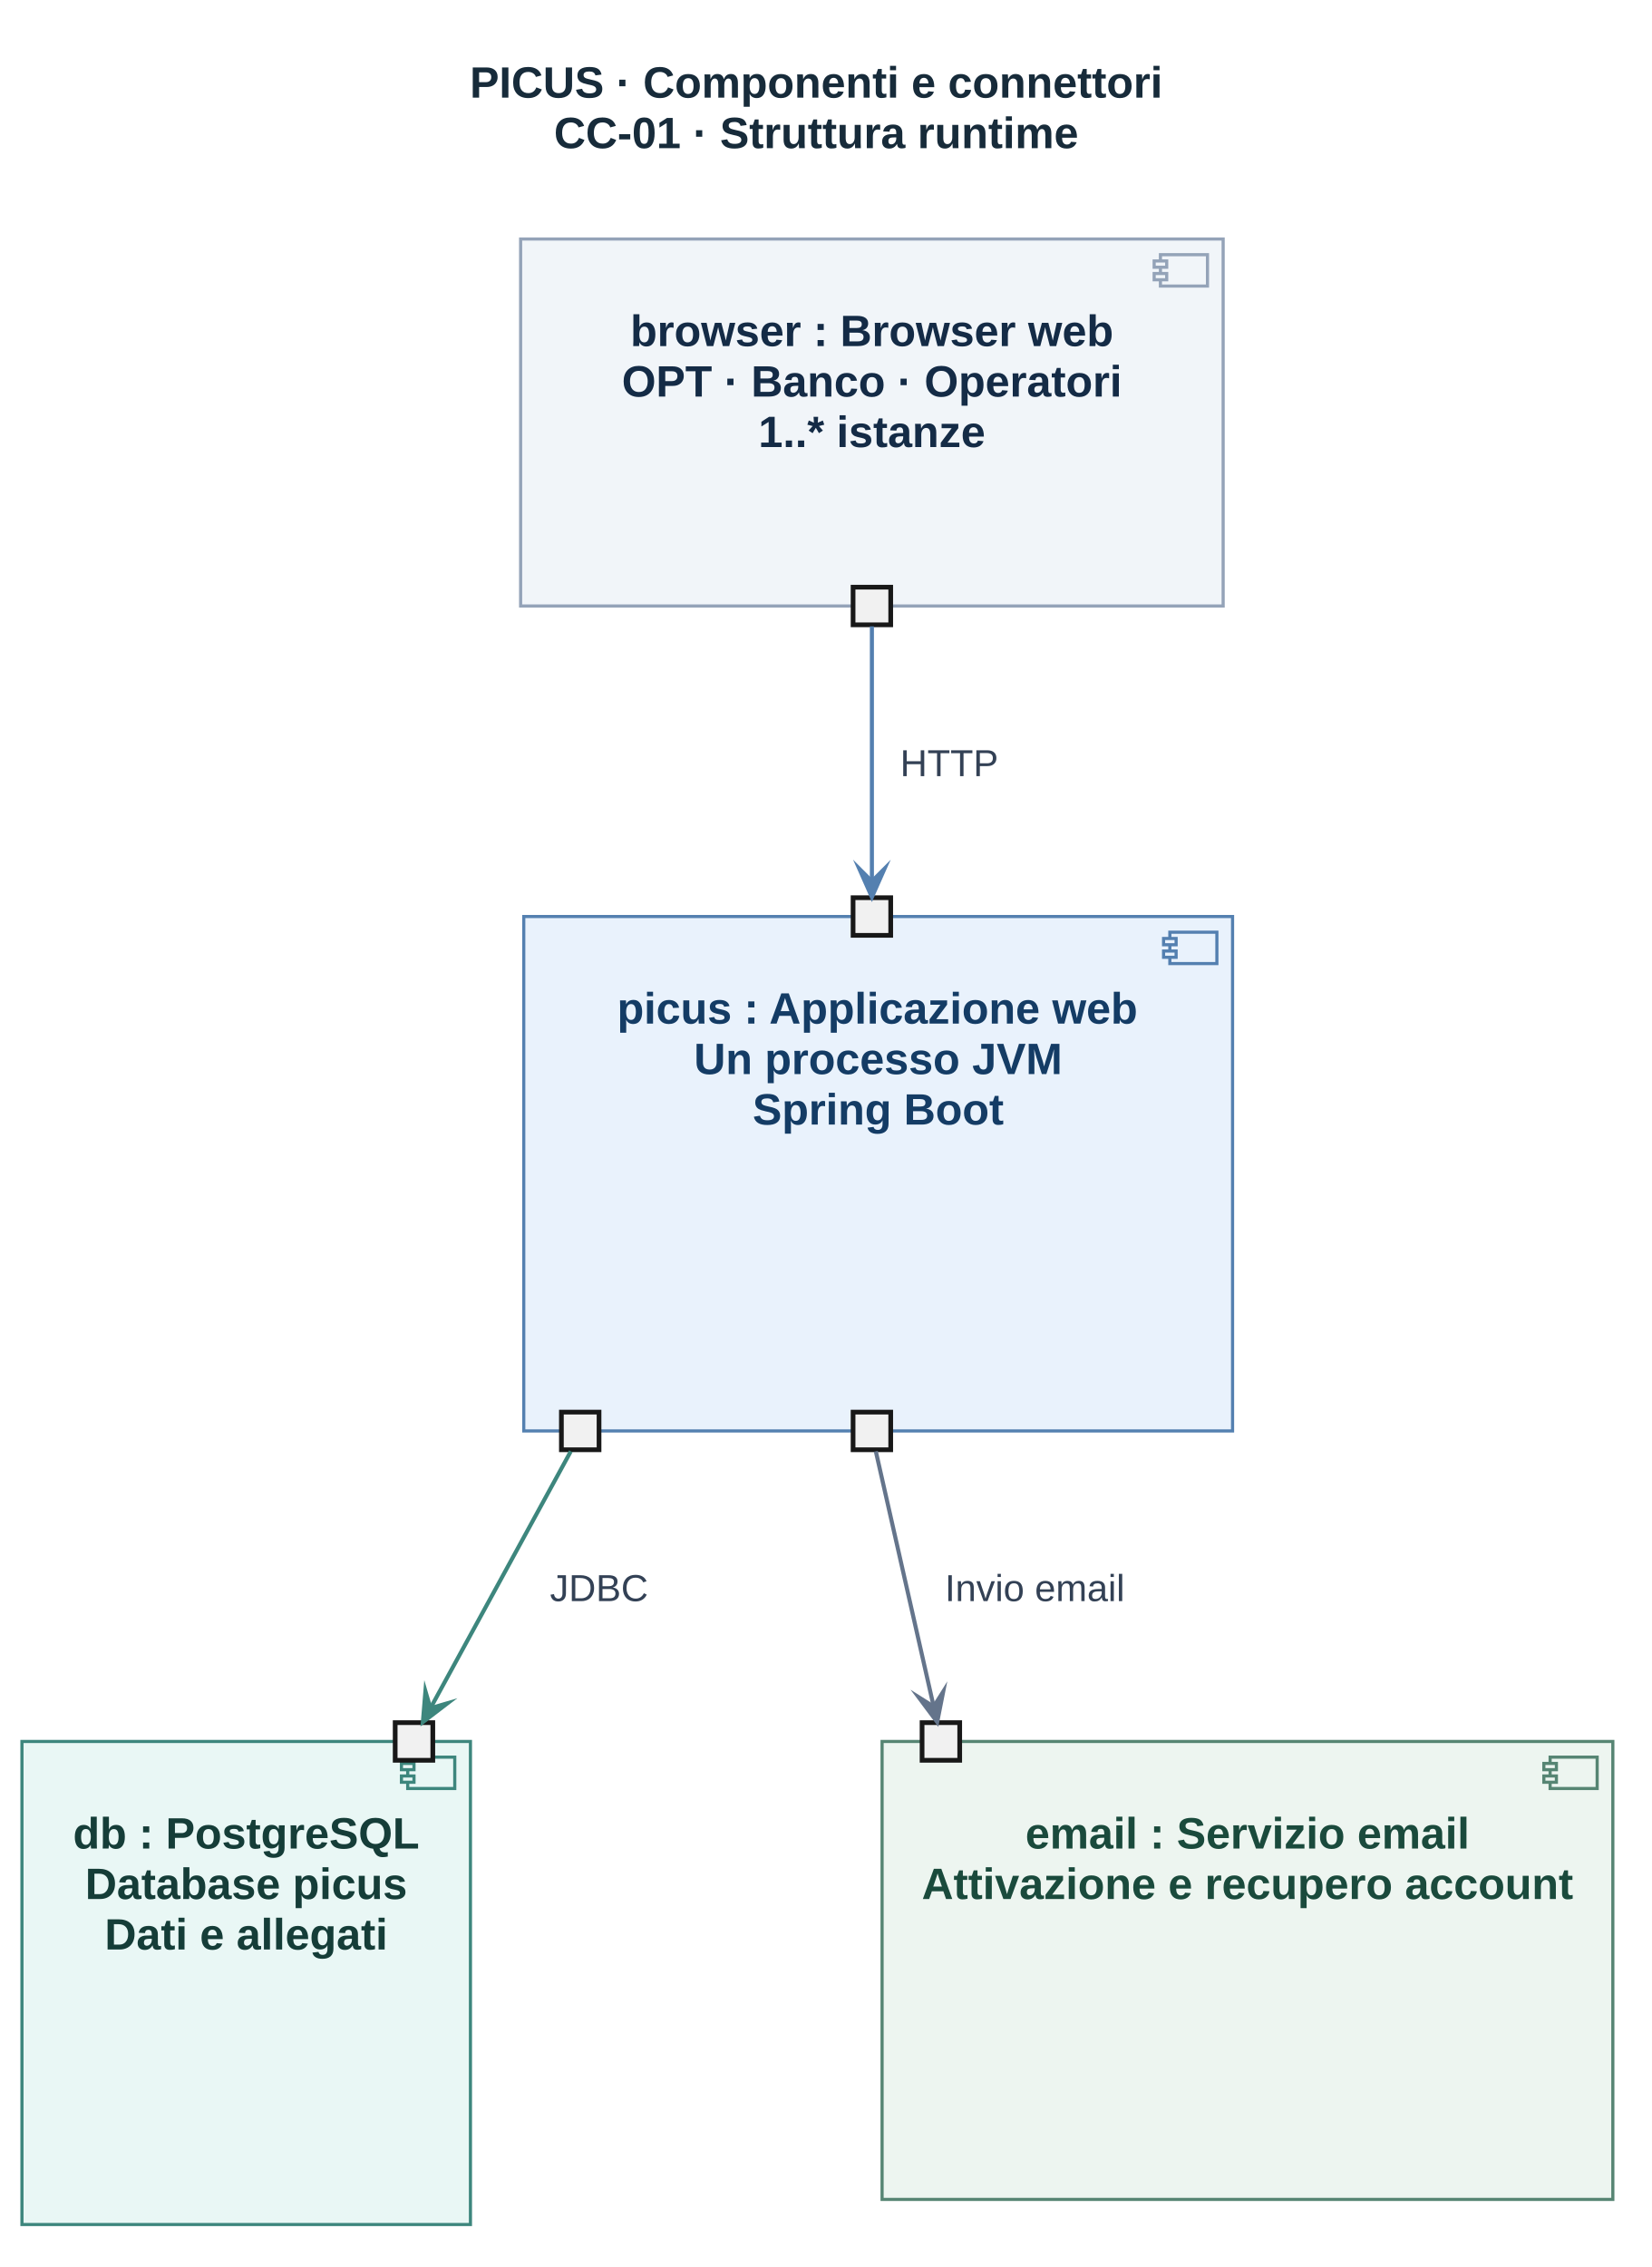
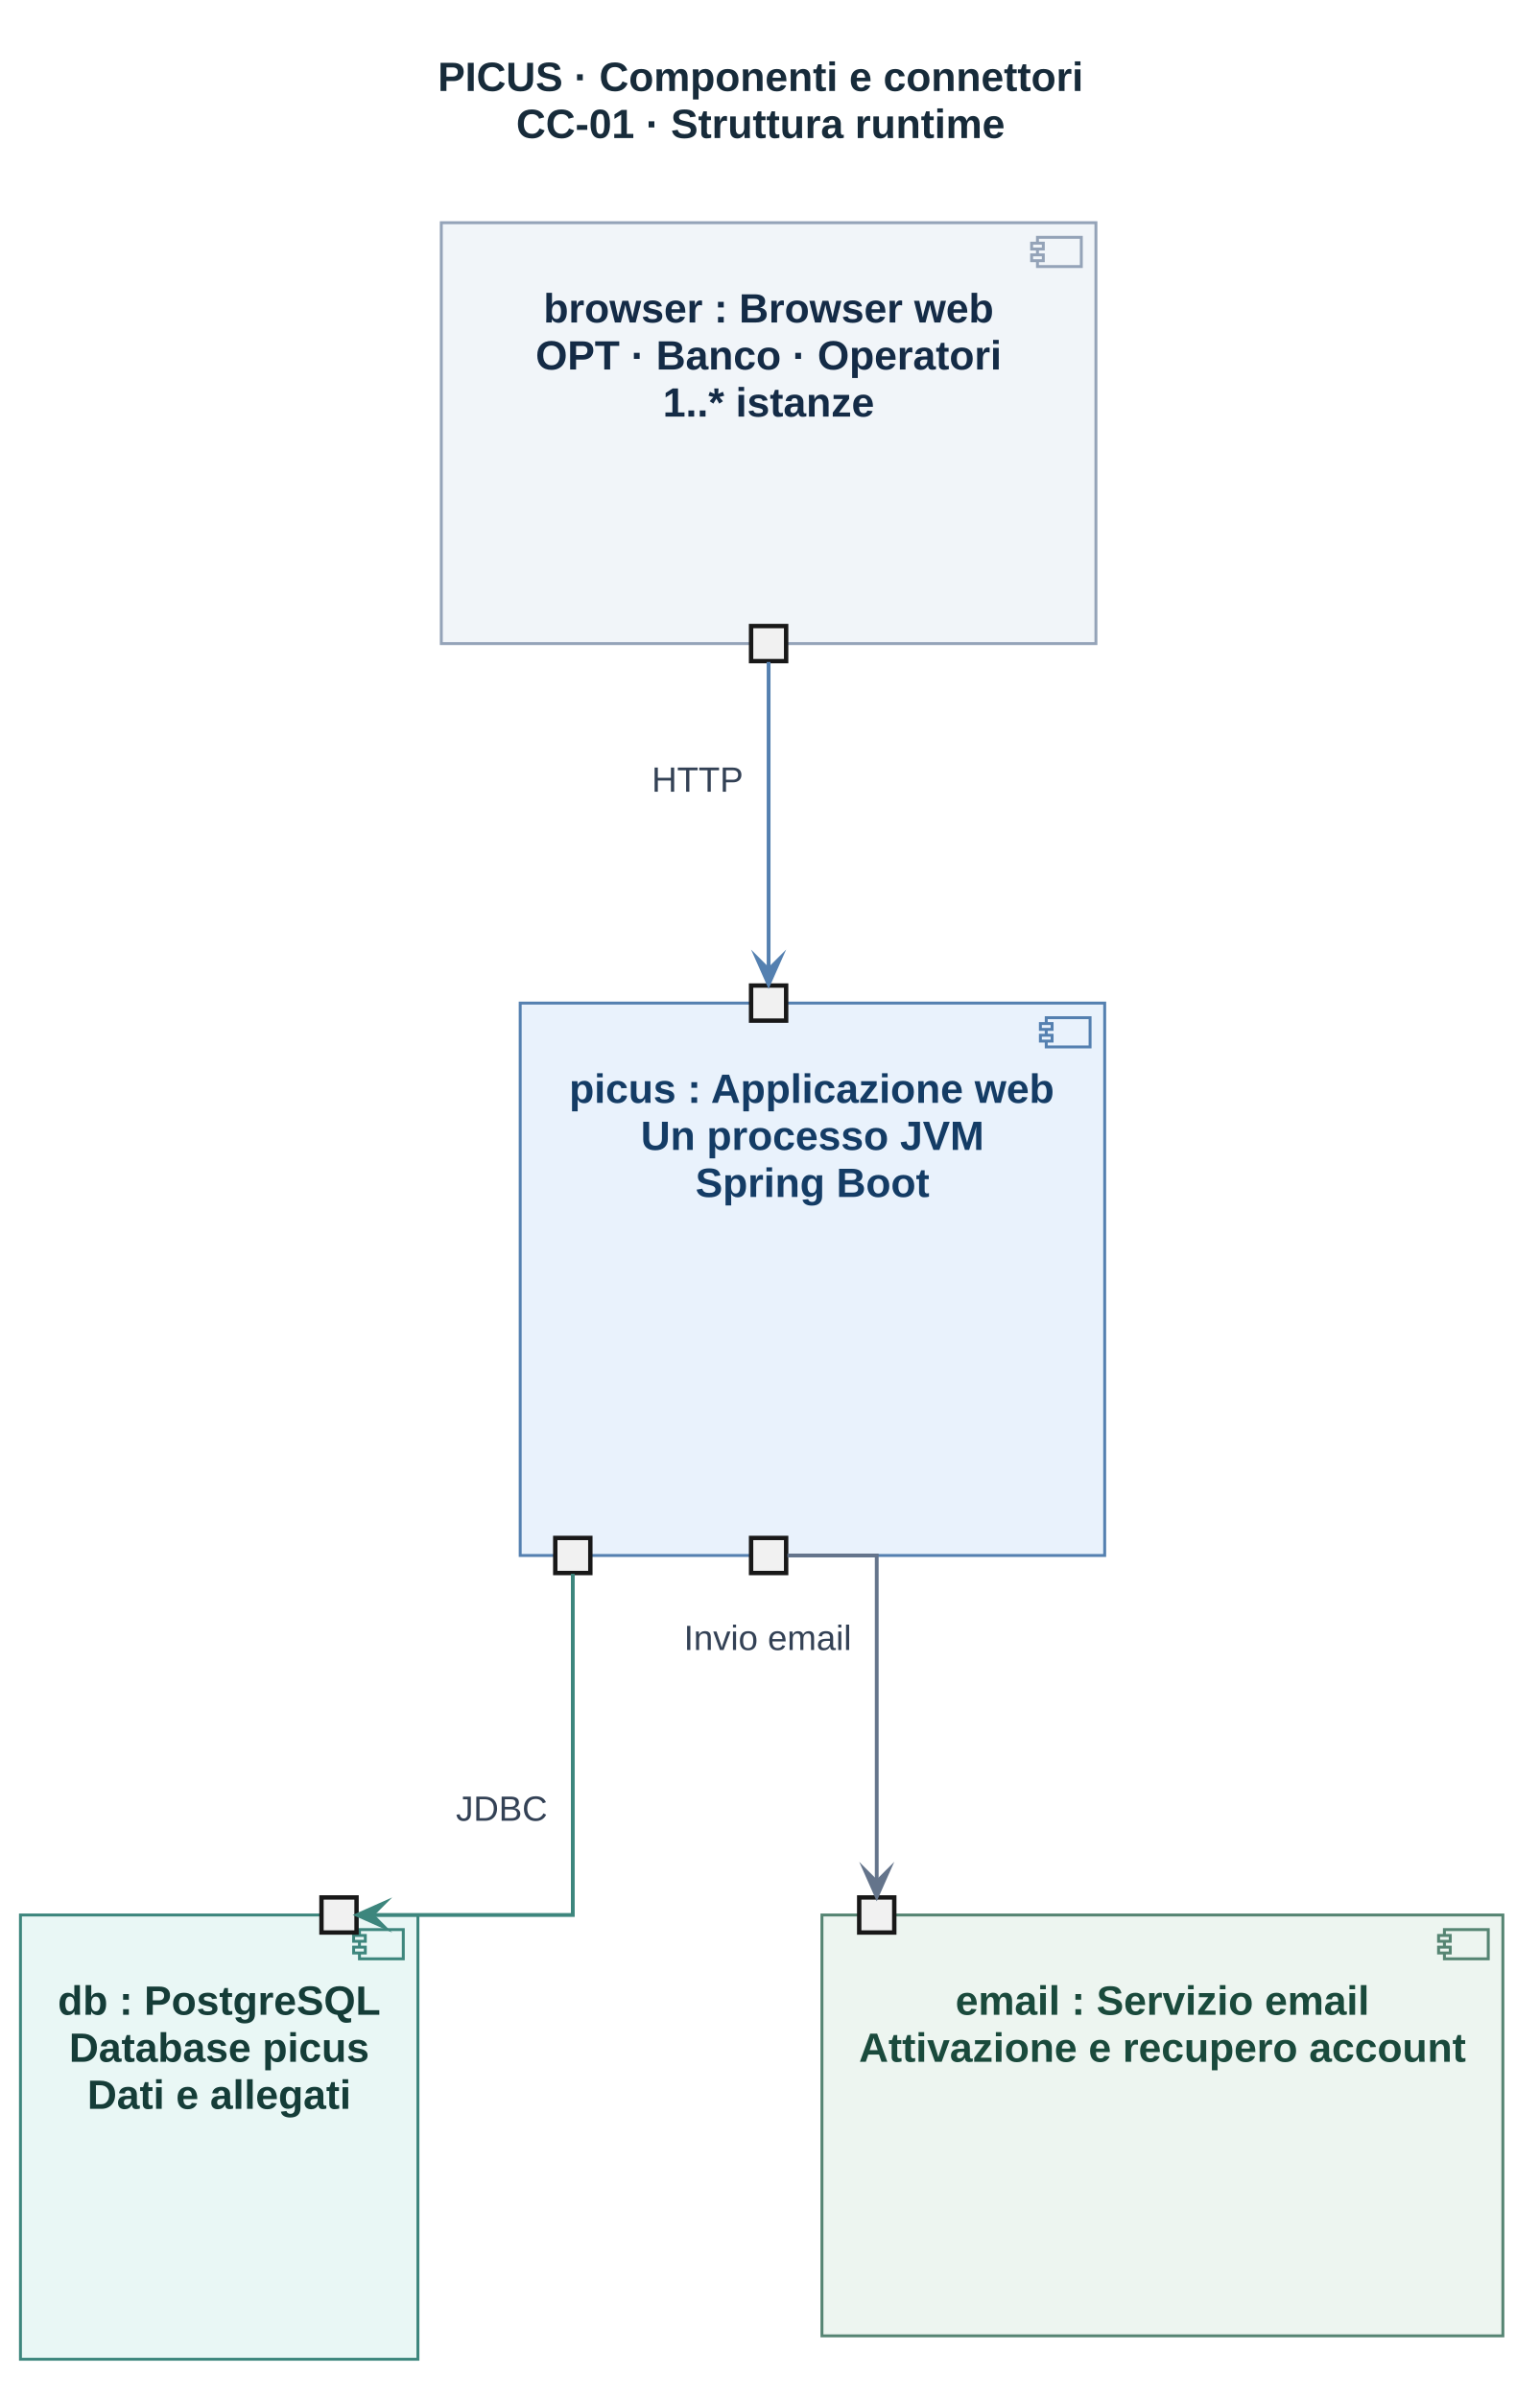
- <svg xmlns="http://www.w3.org/2000/svg" version="1.1" data-diagram-type="DESCRIPTION" style="width:768px;height:1054px;background:#FFFFFF;" width="768.542px" height="1054.375px" viewBox="0 0 768 1054" zoomAndPan="magnify" preserveAspectRatio="none" contentStyleType="text/css">
+ <svg xmlns="http://www.w3.org/2000/svg" version="1.1" data-diagram-type="DESCRIPTION" style="width:768px;height:1197px;background:#FFFFFF;" width="768.542px" height="1197.292px" viewBox="0 0 768 1197" zoomAndPan="magnify" preserveAspectRatio="none" contentStyleType="text/css">
  <defs />
  <g font-family="sans-serif" lengthAdjust="spacing">
    <g class="title" data-source-line="4">
      <text x="218.466" y="45.401" fill="#172B3A" font-size="20.417" textLength="322.131" font-weight="700" font-family="Arial">PICUS · Componenti e connettori</text>
      <text x="257.59" y="68.878" fill="#172B3A" font-size="20.417" textLength="243.883" font-weight="700" font-family="Arial">CC-01 · Struttura runtime</text>
    </g>
    <g class="cluster" data-qualified-name="B" id="ent0001" data-source-line="6">
-       <rect x="242.083" y="111.121" width="326.667" height="170.625" fill="#F1F5F9" style="stroke:#94A3B8;stroke-width:1.458;" />
-       <rect x="539.583" y="118.413" width="21.875" height="14.583" fill="#F1F5F9" style="stroke:#94A3B8;stroke-width:1.458;" />
-       <rect x="536.667" y="121.329" width="5.833" height="2.917" fill="#F1F5F9" style="stroke:#94A3B8;stroke-width:1.458;" />
-       <rect x="536.667" y="127.163" width="5.833" height="2.917" fill="#F1F5F9" style="stroke:#94A3B8;stroke-width:1.458;" />
-       <text x="293.095" y="160.897" fill="#142B46" font-size="20.417" textLength="224.643" font-weight="700" font-family="Arial">browser : Browser web</text>
-       <text x="289.142" y="184.374" fill="#142B46" font-size="20.417" textLength="232.549" font-weight="700" font-family="Arial">OPT · Banco · Operatori</text>
-       <text x="352.65" y="207.851" fill="#142B46" font-size="20.417" textLength="105.533" font-weight="700" font-family="Arial">1..* istanze</text>
+       <rect x="220.208" y="111.121" width="326.667" height="210" fill="#F1F5F9" style="stroke:#94A3B8;stroke-width:1.458;" />
+       <rect x="517.708" y="118.413" width="21.875" height="14.583" fill="#F1F5F9" style="stroke:#94A3B8;stroke-width:1.458;" />
+       <rect x="514.792" y="121.329" width="5.833" height="2.917" fill="#F1F5F9" style="stroke:#94A3B8;stroke-width:1.458;" />
+       <rect x="514.792" y="127.163" width="5.833" height="2.917" fill="#F1F5F9" style="stroke:#94A3B8;stroke-width:1.458;" />
+       <text x="271.22" y="160.897" fill="#142B46" font-size="20.417" textLength="224.643" font-weight="700" font-family="Arial">browser : Browser web</text>
+       <text x="267.267" y="184.374" fill="#142B46" font-size="20.417" textLength="232.549" font-weight="700" font-family="Arial">OPT · Banco · Operatori</text>
+       <text x="330.775" y="207.851" fill="#142B46" font-size="20.417" textLength="105.533" font-weight="700" font-family="Arial">1..* istanze</text>
    </g>
    <g class="cluster" data-qualified-name="APP" id="ent0003" data-source-line="10">
-       <rect x="243.542" y="426.121" width="329.583" height="239.167" fill="#E9F2FC" style="stroke:#5480B0;stroke-width:1.458;" />
-       <rect x="543.958" y="433.413" width="21.875" height="14.583" fill="#E9F2FC" style="stroke:#5480B0;stroke-width:1.458;" />
-       <rect x="541.042" y="436.329" width="5.833" height="2.917" fill="#E9F2FC" style="stroke:#5480B0;stroke-width:1.458;" />
-       <rect x="541.042" y="442.163" width="5.833" height="2.917" fill="#E9F2FC" style="stroke:#5480B0;stroke-width:1.458;" />
-       <text x="286.95" y="475.897" fill="#143C65" font-size="20.417" textLength="242.767" font-weight="700" font-family="Arial">picus : Applicazione web</text>
-       <text x="322.674" y="499.374" fill="#143C65" font-size="20.417" textLength="171.319" font-weight="700" font-family="Arial">Un processo JVM</text>
-       <text x="349.93" y="522.851" fill="#143C65" font-size="20.417" textLength="116.808" font-weight="700" font-family="Arial">Spring Boot</text>
+       <rect x="259.583" y="500.496" width="291.667" height="275.625" fill="#E9F2FC" style="stroke:#5480B0;stroke-width:1.458;" />
+       <rect x="522.083" y="507.788" width="21.875" height="14.583" fill="#E9F2FC" style="stroke:#5480B0;stroke-width:1.458;" />
+       <rect x="519.167" y="510.704" width="5.833" height="2.917" fill="#E9F2FC" style="stroke:#5480B0;stroke-width:1.458;" />
+       <rect x="519.167" y="516.538" width="5.833" height="2.917" fill="#E9F2FC" style="stroke:#5480B0;stroke-width:1.458;" />
+       <text x="284.033" y="550.272" fill="#143C65" font-size="20.417" textLength="242.767" font-weight="700" font-family="Arial">picus : Applicazione web</text>
+       <text x="319.757" y="573.749" fill="#143C65" font-size="20.417" textLength="171.319" font-weight="700" font-family="Arial">Un processo JVM</text>
+       <text x="347.013" y="597.226" fill="#143C65" font-size="20.417" textLength="116.808" font-weight="700" font-family="Arial">Spring Boot</text>
    </g>
    <g class="cluster" data-qualified-name="DB" id="ent0007" data-source-line="16">
-       <rect x="10.208" y="809.663" width="208.542" height="224.583" fill="#E9F7F5" style="stroke:#3D867D;stroke-width:1.458;" />
-       <rect x="189.583" y="816.954" width="21.875" height="14.583" fill="#E9F7F5" style="stroke:#3D867D;stroke-width:1.458;" />
-       <rect x="186.667" y="819.871" width="5.833" height="2.917" fill="#E9F7F5" style="stroke:#3D867D;stroke-width:1.458;" />
-       <rect x="186.667" y="825.704" width="5.833" height="2.917" fill="#E9F7F5" style="stroke:#3D867D;stroke-width:1.458;" />
-       <text x="33.944" y="859.438" fill="#153D38" font-size="20.417" textLength="161.07" font-weight="700" font-family="Arial">db : PostgreSQL</text>
-       <text x="39.586" y="882.915" fill="#153D38" font-size="20.417" textLength="149.785" font-weight="700" font-family="Arial">Database picus</text>
-       <text x="48.668" y="906.393" fill="#153D38" font-size="20.417" textLength="131.622" font-weight="700" font-family="Arial">Dati e allegati</text>
+       <rect x="10.208" y="955.496" width="198.333" height="221.667" fill="#E9F7F5" style="stroke:#3D867D;stroke-width:1.458;" />
+       <rect x="179.375" y="962.788" width="21.875" height="14.583" fill="#E9F7F5" style="stroke:#3D867D;stroke-width:1.458;" />
+       <rect x="176.458" y="965.704" width="5.833" height="2.917" fill="#E9F7F5" style="stroke:#3D867D;stroke-width:1.458;" />
+       <rect x="176.458" y="971.538" width="5.833" height="2.917" fill="#E9F7F5" style="stroke:#3D867D;stroke-width:1.458;" />
+       <text x="28.84" y="1005.272" fill="#153D38" font-size="20.417" textLength="161.07" font-weight="700" font-family="Arial">db : PostgreSQL</text>
+       <text x="34.482" y="1028.749" fill="#153D38" font-size="20.417" textLength="149.785" font-weight="700" font-family="Arial">Database picus</text>
+       <text x="43.564" y="1052.226" fill="#153D38" font-size="20.417" textLength="131.622" font-weight="700" font-family="Arial">Dati e allegati</text>
    </g>
    <g class="cluster" data-qualified-name="EMAIL" id="ent0009" data-source-line="20">
-       <rect x="410.156" y="809.663" width="339.792" height="212.917" fill="#EDF5F0" style="stroke:#568573;stroke-width:1.458;" />
-       <rect x="720.781" y="816.954" width="21.875" height="14.583" fill="#EDF5F0" style="stroke:#568573;stroke-width:1.458;" />
-       <rect x="717.865" y="819.871" width="5.833" height="2.917" fill="#EDF5F0" style="stroke:#568573;stroke-width:1.458;" />
-       <rect x="717.865" y="825.704" width="5.833" height="2.917" fill="#EDF5F0" style="stroke:#568573;stroke-width:1.458;" />
-       <text x="476.787" y="859.438" fill="#1A4A3C" font-size="20.417" textLength="206.529" font-weight="700" font-family="Arial">email : Servizio email</text>
-       <text x="428.592" y="882.915" fill="#1A4A3C" font-size="20.417" textLength="302.92" font-weight="700" font-family="Arial">Attivazione e recupero account</text>
+       <rect x="410.156" y="955.496" width="339.792" height="210" fill="#EDF5F0" style="stroke:#568573;stroke-width:1.458;" />
+       <rect x="720.781" y="962.788" width="21.875" height="14.583" fill="#EDF5F0" style="stroke:#568573;stroke-width:1.458;" />
+       <rect x="717.865" y="965.704" width="5.833" height="2.917" fill="#EDF5F0" style="stroke:#568573;stroke-width:1.458;" />
+       <rect x="717.865" y="971.538" width="5.833" height="2.917" fill="#EDF5F0" style="stroke:#568573;stroke-width:1.458;" />
+       <text x="476.787" y="1005.272" fill="#1A4A3C" font-size="20.417" textLength="206.529" font-weight="700" font-family="Arial">email : Servizio email</text>
+       <text x="428.592" y="1028.749" fill="#1A4A3C" font-size="20.417" textLength="302.92" font-weight="700" font-family="Arial">Attivazione e recupero account</text>
    </g>
    <g class="entity" data-qualified-name="B.B_WEB" id="ent0002" data-source-line="7">
-       <text x="402.58" y="321.313" fill="#172B3A" font-size="20.417" font-family="Arial"> </text>
-       <rect x="396.667" y="272.996" width="17.5" height="17.5" fill="#F1F1F1" style="stroke:#181818;stroke-width:2.188;" />
+       <text x="380.705" y="360.688" fill="#172B3A" font-size="20.417" font-family="Arial"> </text>
+       <rect x="374.792" y="312.371" width="17.5" height="17.5" fill="#F1F1F1" style="stroke:#181818;stroke-width:2.188;" />
    </g>
    <g class="entity" data-qualified-name="APP.APP_WEB" id="ent0004" data-source-line="11">
-       <text x="402.58" y="383.878" fill="#172B3A" font-size="20.417" font-family="Arial"> </text>
-       <rect x="396.667" y="417.371" width="17.5" height="17.5" fill="#F1F1F1" style="stroke:#181818;stroke-width:2.188;" />
+       <text x="380.705" y="458.253" fill="#172B3A" font-size="20.417" font-family="Arial"> </text>
+       <rect x="374.792" y="491.746" width="17.5" height="17.5" fill="#F1F1F1" style="stroke:#181818;stroke-width:2.188;" />
    </g>
    <g class="entity" data-qualified-name="APP.APP_DATA" id="ent0005" data-source-line="12">
-       <text x="266.955" y="704.855" fill="#172B3A" font-size="20.417" font-family="Arial"> </text>
-       <rect x="261.042" y="656.538" width="17.5" height="17.5" fill="#F1F1F1" style="stroke:#181818;stroke-width:2.188;" />
+       <text x="282.997" y="815.688" fill="#172B3A" font-size="20.417" font-family="Arial"> </text>
+       <rect x="277.083" y="767.371" width="17.5" height="17.5" fill="#F1F1F1" style="stroke:#181818;stroke-width:2.188;" />
    </g>
    <g class="entity" data-qualified-name="APP.APP_MAIL" id="ent0006" data-source-line="13">
-       <text x="402.58" y="704.855" fill="#172B3A" font-size="20.417" font-family="Arial"> </text>
-       <rect x="396.667" y="656.538" width="17.5" height="17.5" fill="#F1F1F1" style="stroke:#181818;stroke-width:2.188;" />
+       <text x="380.705" y="815.688" fill="#172B3A" font-size="20.417" font-family="Arial"> </text>
+       <rect x="374.792" y="767.371" width="17.5" height="17.5" fill="#F1F1F1" style="stroke:#181818;stroke-width:2.188;" />
    </g>
    <g class="entity" data-qualified-name="DB.DB_SQL" id="ent0008" data-source-line="17">
-       <text x="189.664" y="767.419" fill="#172B3A" font-size="20.417" font-family="Arial"> </text>
-       <rect x="183.75" y="800.913" width="17.5" height="17.5" fill="#F1F1F1" style="stroke:#181818;stroke-width:2.188;" />
+       <text x="166.33" y="913.253" fill="#172B3A" font-size="20.417" font-family="Arial"> </text>
+       <rect x="160.417" y="946.746" width="17.5" height="17.5" fill="#F1F1F1" style="stroke:#181818;stroke-width:2.188;" />
    </g>
    <g class="entity" data-qualified-name="EMAIL.EMAIL_IN" id="ent0010" data-source-line="21">
-       <text x="434.664" y="767.419" fill="#172B3A" font-size="20.417" font-family="Arial"> </text>
-       <rect x="428.75" y="800.913" width="17.5" height="17.5" fill="#F1F1F1" style="stroke:#181818;stroke-width:2.188;" />
+       <text x="434.664" y="913.253" fill="#172B3A" font-size="20.417" font-family="Arial"> </text>
+       <rect x="428.75" y="946.746" width="17.5" height="17.5" fill="#F1F1F1" style="stroke:#181818;stroke-width:2.188;" />
    </g>
    <g class="link" data-entity-1="ent0002" data-entity-2="ent0004" id="lnk11" data-source-line="24" data-link-type="dependency">
-       <path d="M405.417,291.211 C405.417,316.236 405.417,385.39 405.417,409.788" style="stroke:#5480B0;stroke-width:1.896;" fill="none" id="B_WEB-to-APP_WEB" />
-       <polygon points="405.417,417.079,411.25,403.954,405.417,409.788,399.583,403.954,405.417,417.079" fill="#5480B0" style="stroke:#5480B0;stroke-width:1.896;stroke-linejoin:miter;stroke-miterlimit:10;" />
-       <text x="418.542" y="360.869" fill="#334155" font-size="17.5" textLength="45.69" font-family="Arial">HTTP</text>
+       <path d="M383.542,330.265 C383.542,360.963 383.542,452.881 383.542,483.871" style="stroke:#5480B0;stroke-width:1.896;" fill="none" id="B_WEB-to-APP_WEB" />
+       <polygon points="383.542,491.163,389.375,478.038,383.542,483.871,377.708,478.038,383.542,491.163" fill="#5480B0" style="stroke:#5480B0;stroke-width:1.896;stroke-linejoin:miter;stroke-miterlimit:10;" />
+       <text x="325.208" y="395.038" fill="#334155" font-size="17.5" textLength="45.69" font-family="Arial">HTTP</text>
    </g>
    <g class="link" data-entity-1="ent0005" data-entity-2="ent0008" id="lnk12" data-source-line="25" data-link-type="dependency">
-       <path d="M265.417,674.752 C251.752,699.777 213.467,769.824 200.138,794.222" style="stroke:#3D867D;stroke-width:1.896;" fill="none" id="APP_DATA-to-DB_SQL" />
-       <polygon points="196.642,800.621,208.054,791.9,200.138,794.222,197.815,786.306,196.642,800.621" fill="#3D867D" style="stroke:#3D867D;stroke-width:1.896;stroke-linejoin:miter;stroke-miterlimit:10;" />
-       <text x="255.704" y="744.411" fill="#334155" font-size="17.5" textLength="45.698" font-family="Arial">JDBC</text>
+       <path d="M285.833,785.265 C285.833,821.811 285.833,955.496 285.833,955.496 C285.833,955.496 213.121,955.496 185.617,955.496" style="stroke:#3D867D;stroke-width:1.896;" fill="none" id="APP_DATA-to-DB_SQL" />
+       <polygon points="178.325,955.496,191.45,961.329,185.617,955.496,191.45,949.663,178.325,955.496" fill="#3D867D" style="stroke:#3D867D;stroke-width:1.896;stroke-linejoin:miter;stroke-miterlimit:10;" />
+       <text x="227.5" y="908.473" fill="#334155" font-size="17.5" textLength="45.698" font-family="Arial">JDBC</text>
    </g>
    <g class="link" data-entity-1="ent0006" data-entity-2="ent0010" id="lnk13" data-source-line="26" data-link-type="dependency">
-       <path d="M407.24,674.752 C412.912,699.777 428.641,769.112 434.168,793.51" style="stroke:#64748B;stroke-width:1.896;" fill="none" id="APP_MAIL-to-EMAIL_IN" />
-       <polygon points="435.779,800.621,438.568,786.532,434.168,793.51,427.19,789.109,435.779,800.621" fill="#64748B" style="stroke:#64748B;stroke-width:1.896;stroke-linejoin:miter;stroke-miterlimit:10;" />
-       <text x="439.338" y="744.411" fill="#334155" font-size="17.5" textLength="83.646" font-family="Arial">Invio email</text>
+       <path d="M392.933,776.121 C408.406,776.121 437.5,776.121 437.5,776.121 C437.5,776.121 437.5,902.515 437.5,939.061" style="stroke:#64748B;stroke-width:1.896;" fill="none" id="APP_MAIL-to-EMAIL_IN" />
+       <polygon points="437.5,946.352,443.333,933.227,437.5,939.061,431.667,933.227,437.5,946.352" fill="#64748B" style="stroke:#64748B;stroke-width:1.896;stroke-linejoin:miter;stroke-miterlimit:10;" />
+       <text x="341.25" y="823.292" fill="#334155" font-size="17.5" textLength="83.646" font-family="Arial">Invio email</text>
    </g>
  </g>
</svg>
